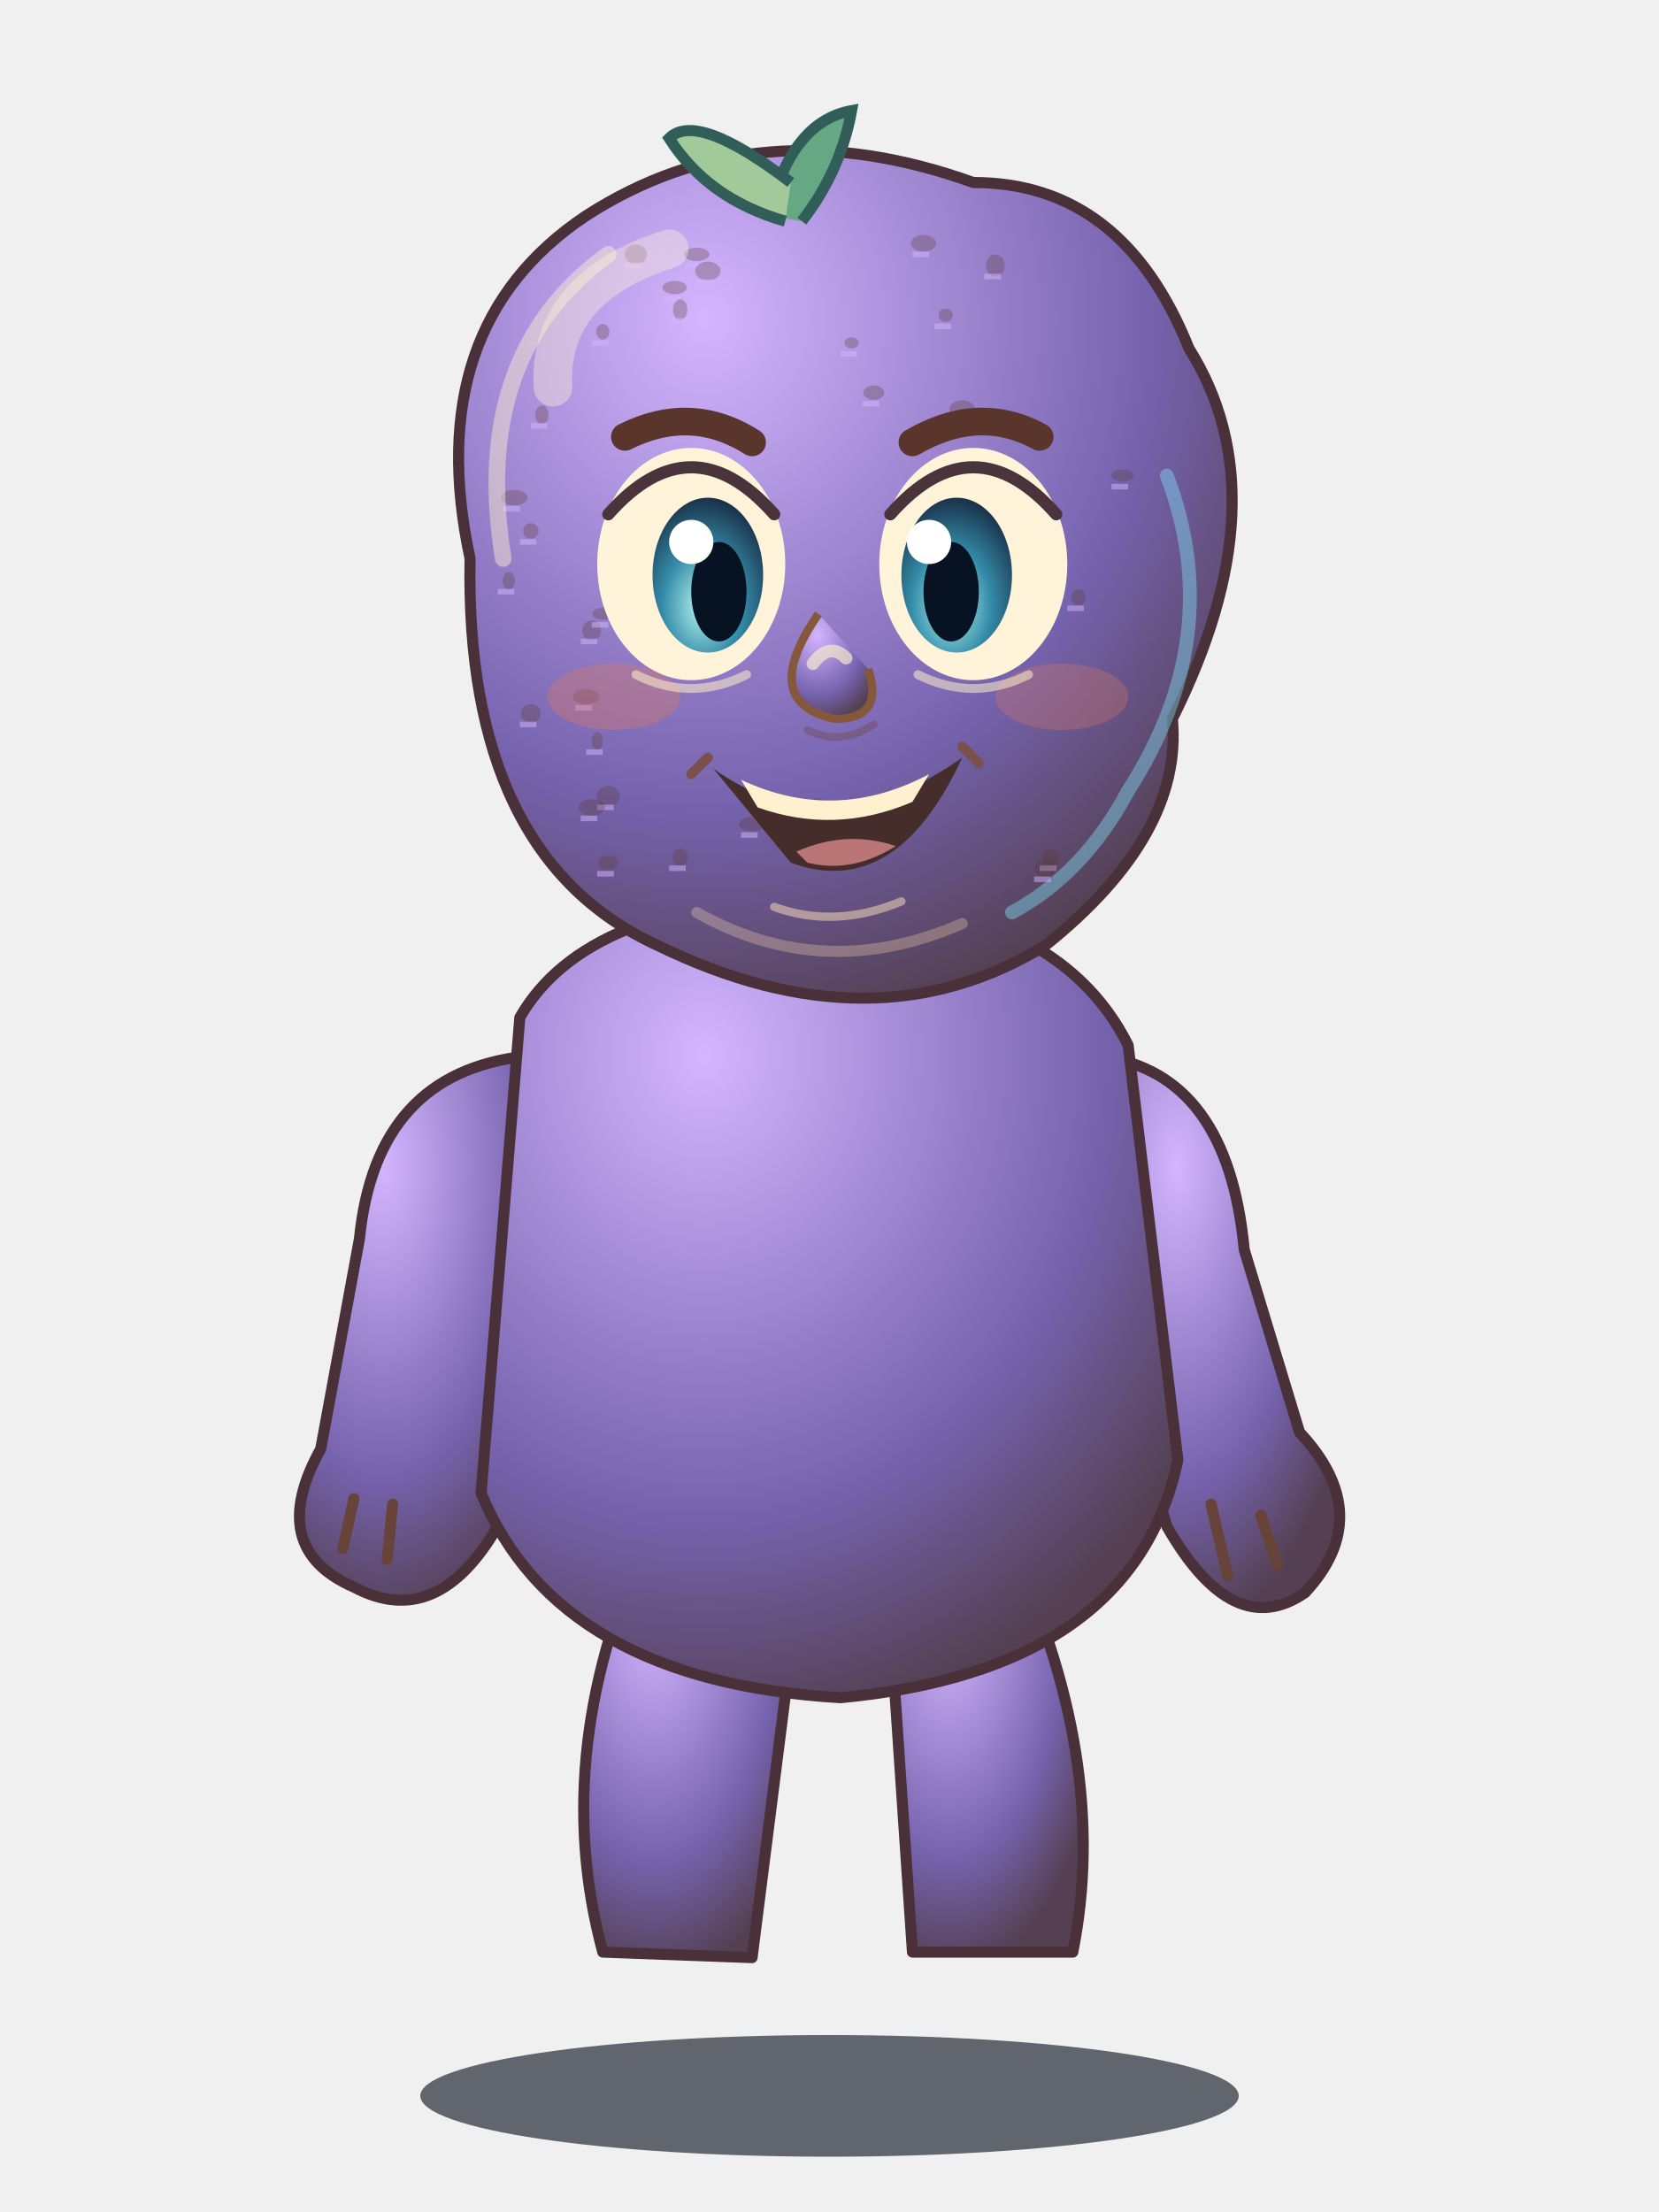
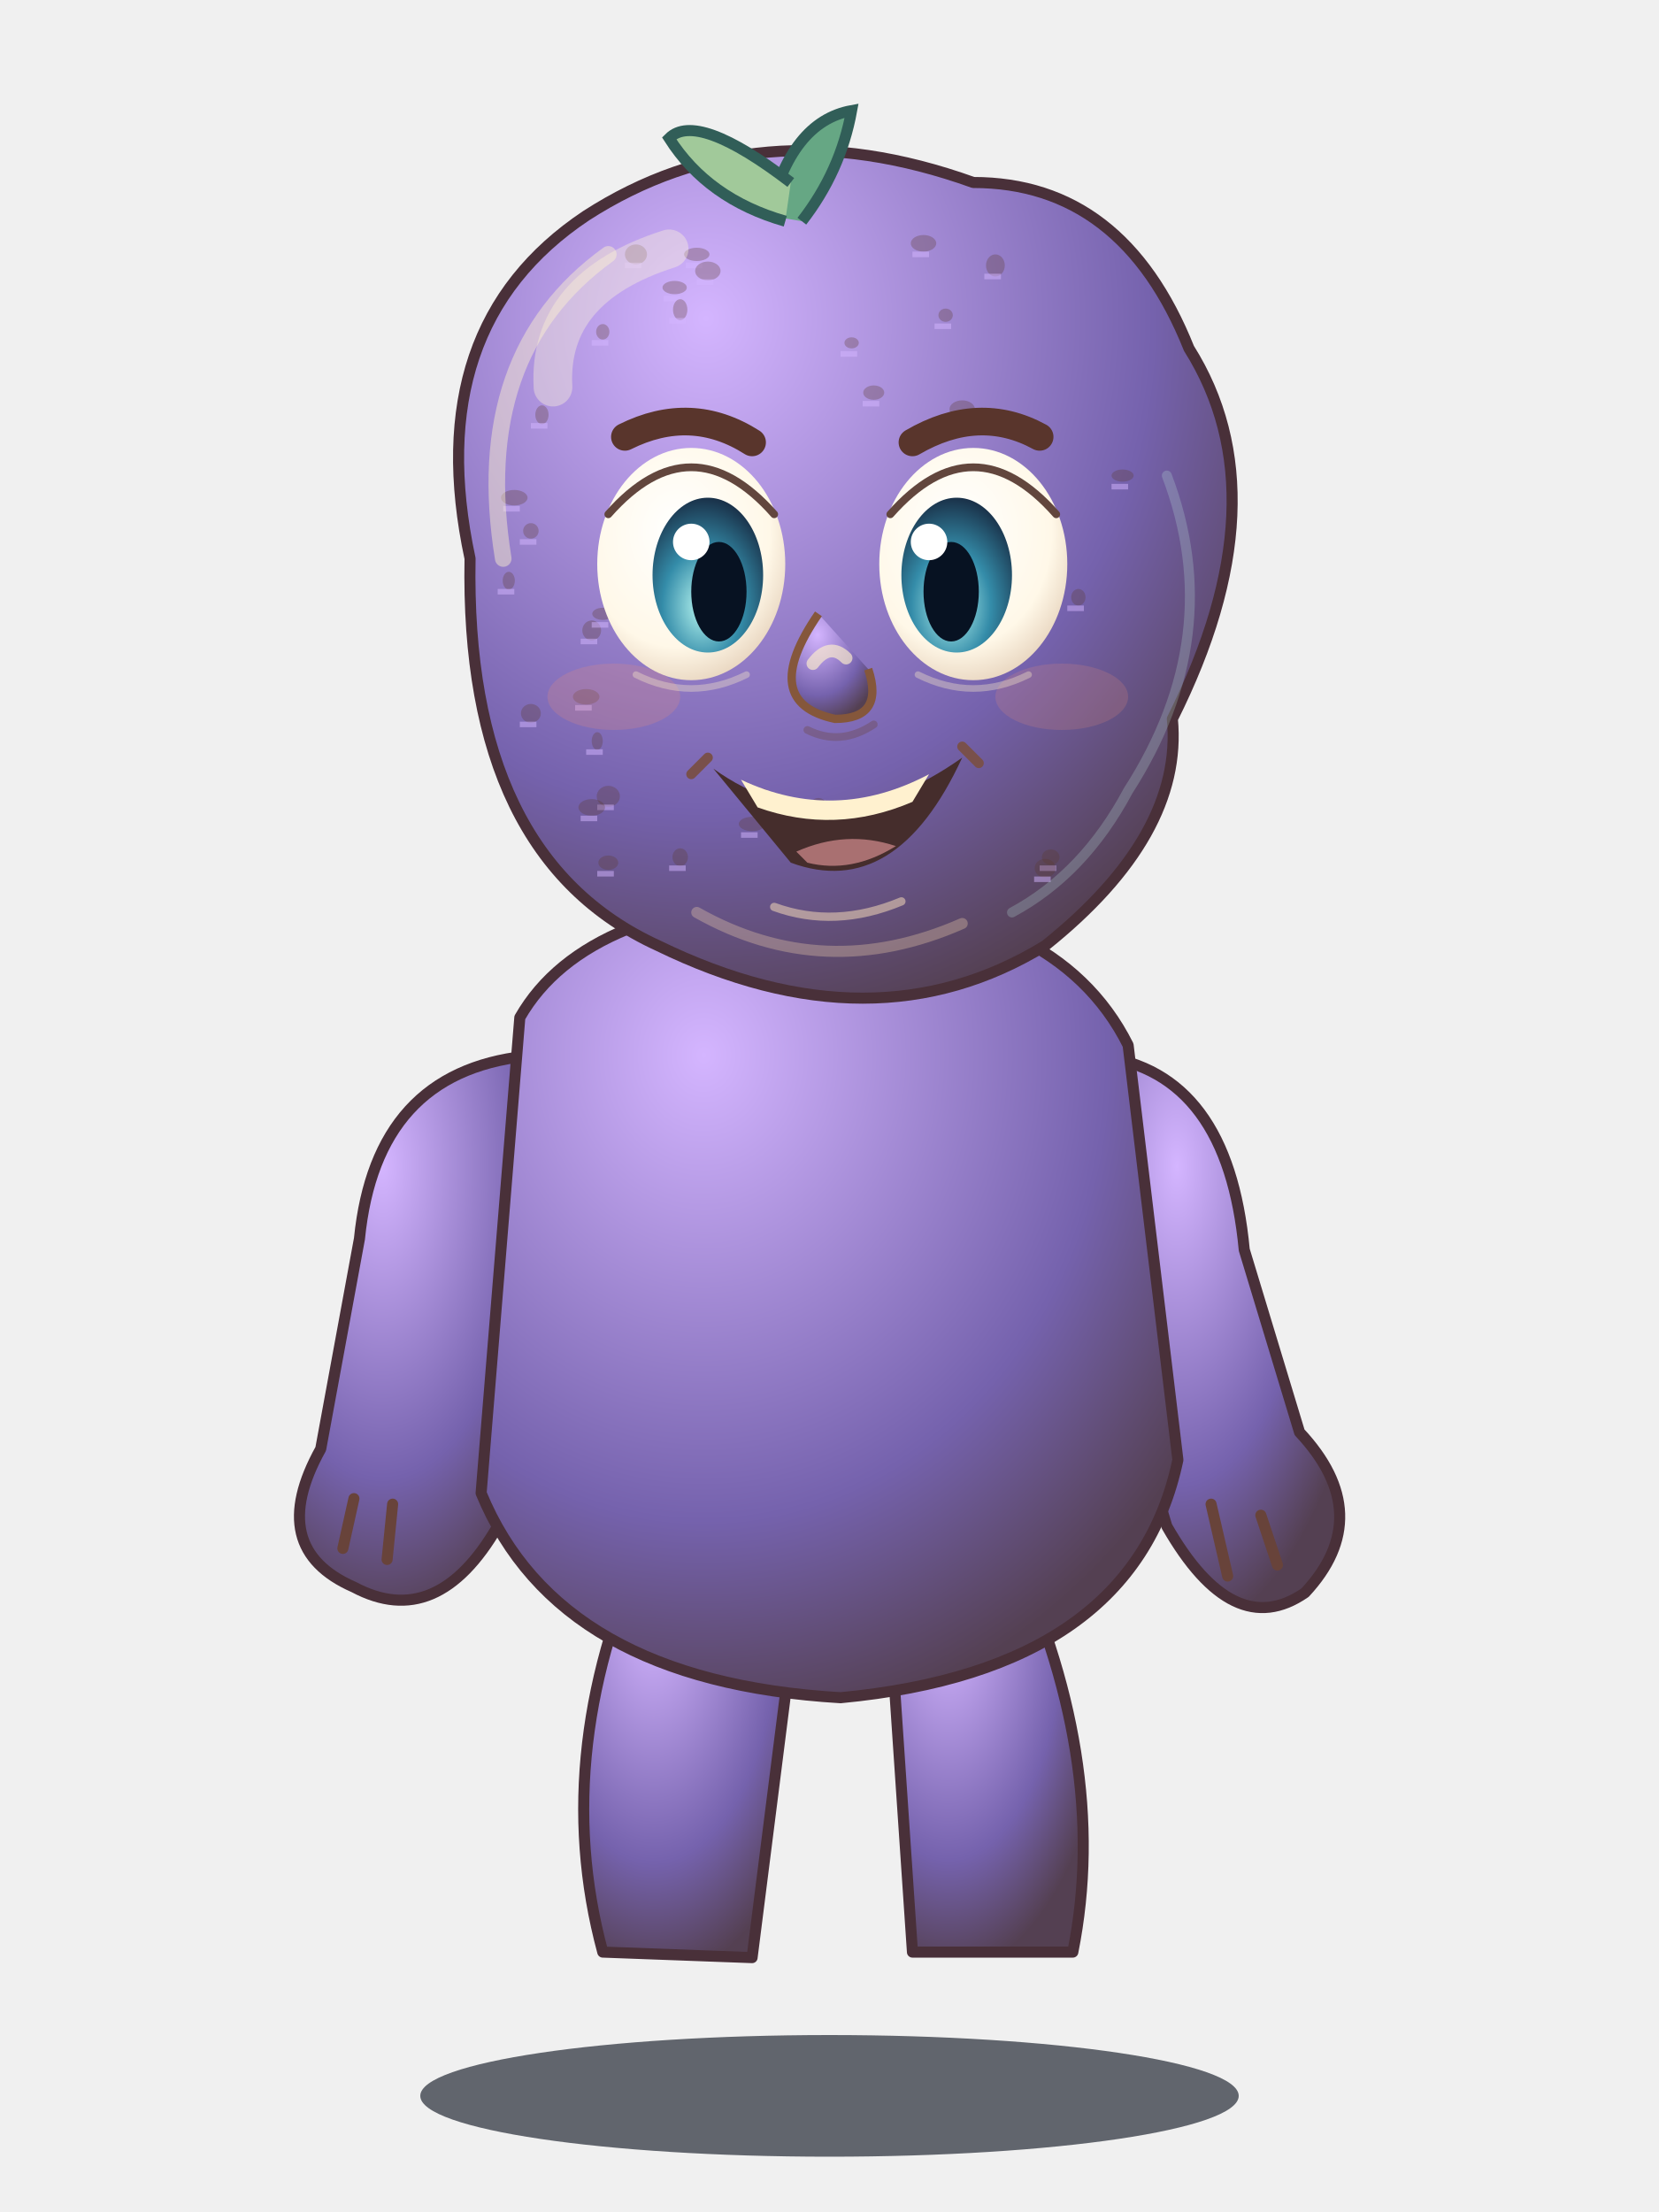
<svg xmlns="http://www.w3.org/2000/svg" viewBox="0 0 300 400">
+   <defs>
+     <radialGradient id="face-pearl" cx=".42" cy=".36" r=".8">
+       <stop stop-color="#ffffff" />
+       <stop offset=".62" stop-color="#fff8e8" />
+       <stop offset="1" stop-color="#d8bda3" />
+     </radialGradient>
+   </defs>
  <defs>
    <radialGradient id="skin" cx=".32" cy=".2" r=".85">
      <stop stop-color="#d4b5ff" />
      <stop offset=".68" stop-color="#7562ad" />
      <stop offset="1" stop-color="#544052" />
    </radialGradient>
    <linearGradient id="cloth" x2=".8" y2="1">
      <stop stop-color="#3d5b75" />
      <stop offset=".5" stop-color="#253648" />
      <stop offset="1" stop-color="#101b2d" />
    </linearGradient>
    <linearGradient id="metal" x2=".75" y2="1">
      <stop stop-color="#dce6e9" />
      <stop offset=".3" stop-color="#7e98ac" />
      <stop offset=".48" stop-color="#e1e9eb" />
      <stop offset=".55" stop-color="#496477" />
      <stop offset="1" stop-color="#192c40" />
    </linearGradient>
    <linearGradient id="trim" x2="1" y2="1">
      <stop stop-color="#edfcff" />
      <stop offset=".4" stop-color="#bd8bff" />
      <stop offset="1" stop-color="#287c9f" />
    </linearGradient>
    <linearGradient id="leather" x2=".8" y2="1">
      <stop stop-color="#c59269" />
      <stop offset=".5" stop-color="#855339" />
      <stop offset="1" stop-color="#392722" />
    </linearGradient>
    <linearGradient id="hair" x2=".3" y2="1">
      <stop stop-color="#8f5a36" />
      <stop offset=".6" stop-color="#492b25" />
      <stop offset="1" stop-color="#241b22" />
    </linearGradient>
    <radialGradient id="lens" cx=".3" cy=".15">
      <stop stop-color="#84d9ef" />
      <stop offset=".6" stop-color="#153e64" />
      <stop offset="1" stop-color="#09182b" />
    </radialGradient>
  </defs>
  <ellipse cx="150" cy="379" rx="74" ry="11" fill="#020916" opacity=".6" />
  <g stroke="#493039" stroke-width="2" stroke-linejoin="round">
    <path d="M118 276Q99 316 109 353L136 354L145 283Z" fill="url(#skin)" />
    <path d="M160 279L165 353L194 353Q201 318 182 278Z" fill="url(#skin)" />
    <path d="M95 191Q68 194 65 224L58 262Q48 280 64 287Q79 295 90 276L101 235Z" fill="url(#skin)" />
    <path d="M199 191Q222 194 225 226L235 259Q249 274 236 288Q223 297 211 276L199 236Z" fill="url(#skin)" />
    <path d="M94 184Q106 163 148 162Q191 163 204 189L213 264Q205 302 152 307Q101 304 87 270Z" fill="url(#skin)" />
    <path d="M85 101Q76 59 106 39Q137 19 176 33Q203 33 215 63Q232 90 212 130Q214 151 189 171Q158 190 119 171Q84 155 85 101Z" fill="url(#skin)" />
  </g>
  <ellipse cx="153" cy="150" rx="1.3" ry="1.8" fill="#59392d" opacity=".3" />
  <path d="M151 152l3 0" stroke="#d4b5ff" opacity=".5" />
  <ellipse cx="195" cy="108" rx="1.3" ry="1.5" fill="#59392d" opacity=".3" />
  <path d="M193 110l3 0" stroke="#d4b5ff" opacity=".5" />
  <ellipse cx="93" cy="90" rx="2.4" ry="1.4" fill="#59392d" opacity=".3" />
  <path d="M91 92l3 0" stroke="#d4b5ff" opacity=".5" />
  <ellipse cx="110" cy="144" rx="2.1" ry="1.9" fill="#59392d" opacity=".3" />
  <path d="M108 146l3 0" stroke="#d4b5ff" opacity=".5" />
  <ellipse cx="180" cy="48" rx="1.7" ry="2.0" fill="#59392d" opacity=".3" />
  <path d="M178 50l3 0" stroke="#d4b5ff" opacity=".5" />
  <ellipse cx="190" cy="155" rx="1.6" ry="1.4" fill="#59392d" opacity=".3" />
  <path d="M188 157l3 0" stroke="#d4b5ff" opacity=".5" />
  <ellipse cx="106" cy="126" rx="2.4" ry="1.4" fill="#59392d" opacity=".3" />
  <path d="M104 128l3 0" stroke="#d4b5ff" opacity=".5" />
  <ellipse cx="107" cy="146" rx="2.4" ry="1.5" fill="#59392d" opacity=".3" />
  <path d="M105 148l3 0" stroke="#d4b5ff" opacity=".5" />
  <ellipse cx="154" cy="62" rx="1.3" ry="1.0" fill="#59392d" opacity=".3" />
  <path d="M152 64l3 0" stroke="#d4b5ff" opacity=".5" />
  <ellipse cx="122" cy="52" rx="2.2" ry="1.2" fill="#59392d" opacity=".3" />
  <path d="M120 54l3 0" stroke="#d4b5ff" opacity=".5" />
  <ellipse cx="189" cy="157" rx="1.9" ry="1.7" fill="#59392d" opacity=".3" />
  <path d="M187 159l3 0" stroke="#d4b5ff" opacity=".5" />
  <ellipse cx="107" cy="114" rx="1.7" ry="1.8" fill="#59392d" opacity=".3" />
  <path d="M105 116l3 0" stroke="#d4b5ff" opacity=".5" />
  <ellipse cx="110" cy="156" rx="1.8" ry="1.3" fill="#59392d" opacity=".3" />
  <path d="M108 158l3 0" stroke="#d4b5ff" opacity=".5" />
  <ellipse cx="126" cy="46" rx="2.3" ry="1.2" fill="#59392d" opacity=".3" />
  <path d="M124 48l3 0" stroke="#d4b5ff" opacity=".5" />
  <ellipse cx="92" cy="105" rx="1.1" ry="1.6" fill="#59392d" opacity=".3" />
  <path d="M90 107l3 0" stroke="#d4b5ff" opacity=".5" />
  <ellipse cx="158" cy="71" rx="1.9" ry="1.3" fill="#59392d" opacity=".3" />
  <path d="M156 73l3 0" stroke="#d4b5ff" opacity=".5" />
  <ellipse cx="171" cy="57" rx="1.3" ry="1.2" fill="#59392d" opacity=".3" />
  <path d="M169 59l3 0" stroke="#d4b5ff" opacity=".5" />
  <ellipse cx="136" cy="149" rx="2.4" ry="1.3" fill="#59392d" opacity=".3" />
  <path d="M134 151l3 0" stroke="#d4b5ff" opacity=".5" />
  <ellipse cx="123" cy="56" rx="1.3" ry="1.9" fill="#59392d" opacity=".3" />
  <path d="M121 58l3 0" stroke="#d4b5ff" opacity=".5" />
  <ellipse cx="96" cy="129" rx="1.8" ry="1.7" fill="#59392d" opacity=".3" />
  <path d="M94 131l3 0" stroke="#d4b5ff" opacity=".5" />
  <ellipse cx="167" cy="44" rx="2.3" ry="1.5" fill="#59392d" opacity=".3" />
  <path d="M165 46l3 0" stroke="#d4b5ff" opacity=".5" />
  <ellipse cx="123" cy="155" rx="1.4" ry="1.6" fill="#59392d" opacity=".3" />
  <path d="M121 157l3 0" stroke="#d4b5ff" opacity=".5" />
  <ellipse cx="148" cy="146" rx="1.6" ry="1.7" fill="#59392d" opacity=".3" />
  <path d="M146 148l3 0" stroke="#d4b5ff" opacity=".5" />
  <ellipse cx="128" cy="49" rx="2.3" ry="1.7" fill="#59392d" opacity=".3" />
  <path d="M126 51l3 0" stroke="#d4b5ff" opacity=".5" />
  <ellipse cx="96" cy="96" rx="1.4" ry="1.4" fill="#59392d" opacity=".3" />
  <path d="M94 98l3 0" stroke="#d4b5ff" opacity=".5" />
  <ellipse cx="203" cy="86" rx="2.0" ry="1.1" fill="#59392d" opacity=".3" />
  <path d="M201 88l3 0" stroke="#d4b5ff" opacity=".5" />
  <ellipse cx="98" cy="75" rx="1.2" ry="1.7" fill="#59392d" opacity=".3" />
  <path d="M96 77l3 0" stroke="#d4b5ff" opacity=".5" />
  <ellipse cx="138" cy="144" rx="1.2" ry="1.4" fill="#59392d" opacity=".3" />
  <path d="M136 146l3 0" stroke="#d4b5ff" opacity=".5" />
  <ellipse cx="190" cy="97" rx="1.7" ry="1.9" fill="#59392d" opacity=".3" />
  <path d="M188 99l3 0" stroke="#d4b5ff" opacity=".5" />
  <ellipse cx="109" cy="111" rx="1.9" ry="1.1" fill="#59392d" opacity=".3" />
  <path d="M107 113l3 0" stroke="#d4b5ff" opacity=".5" />
  <ellipse cx="108" cy="134" rx="1.0" ry="1.6" fill="#59392d" opacity=".3" />
  <path d="M106 136l3 0" stroke="#d4b5ff" opacity=".5" />
  <ellipse cx="174" cy="74" rx="2.3" ry="1.6" fill="#59392d" opacity=".3" />
  <path d="M172 76l3 0" stroke="#d4b5ff" opacity=".5" />
  <ellipse cx="109" cy="60" rx="1.2" ry="1.4" fill="#59392d" opacity=".3" />
  <path d="M107 62l3 0" stroke="#d4b5ff" opacity=".5" />
  <ellipse cx="115" cy="46" rx="2.0" ry="1.8" fill="#59392d" opacity=".3" />
  <path d="M113 48l3 0" stroke="#d4b5ff" opacity=".5" />
  <path d="M100 70Q99 52 121 45" stroke="#fff6d9" opacity=".38" stroke-width="7" stroke-linecap="round" fill="none" />
  <path d="M91 101Q85 64 110 46" fill="none" stroke="#fff4ce" stroke-width="3" stroke-linecap="round" opacity=".45" />
-   <path d="M211 86Q222 115 204 143Q196 158 183 165" fill="none" stroke="#82ecff" stroke-width="2.5" stroke-linecap="round" opacity=".4" />
+   <path d="M211 86Q222 115 204 143Q196 158 183 165" fill="none" stroke="#bce8df" stroke-width="1.8" stroke-linecap="round" opacity=".24" />
  <path d="M126 165Q149 178 174 167" fill="none" stroke="#ffdfb1" stroke-width="2" stroke-linecap="round" opacity=".3" />
-   <ellipse cx="111" cy="126" rx="12" ry="6" fill="#dc785e" opacity=".35" />
-   <ellipse cx="192" cy="126" rx="12" ry="6" fill="#dc785e" opacity=".3" />
+   <ellipse cx="111" cy="126" rx="12" ry="6" fill="#e88b79" opacity=".23" />
+   <ellipse cx="192" cy="126" rx="12" ry="6" fill="#e88b79" opacity=".2" />
  <path d="M113 79Q125 73 136 80M165 80Q177 73 188 79" fill="none" stroke="#59352c" stroke-width="5" stroke-linecap="round" />
  <g>
-     <ellipse cx="125" cy="102" rx="17" ry="21" fill="#fff4d9" />
-     <ellipse cx="176" cy="102" rx="17" ry="21" fill="#fff4d9" />
+     <ellipse cx="125" cy="102" rx="17" ry="21" fill="url(#face-pearl)" />
+     <ellipse cx="176" cy="102" rx="17" ry="21" fill="url(#face-pearl)" />
    <defs>
      <radialGradient id="iris-finish-128" cx=".45" cy=".7" r=".75">
        <stop stop-color="#b7f6f0" />
        <stop offset=".48" stop-color="#348ca9" />
        <stop offset="1" stop-color="#16243b" />
      </radialGradient>
    </defs>
    <ellipse cx="128" cy="104" rx="10" ry="14" fill="url(#iris-finish-128)" />
    <defs>
      <radialGradient id="iris-finish-173" cx=".45" cy=".7" r=".75">
        <stop stop-color="#b7f6f0" />
        <stop offset=".48" stop-color="#348ca9" />
        <stop offset="1" stop-color="#16243b" />
      </radialGradient>
    </defs>
    <ellipse cx="173" cy="104" rx="10" ry="14" fill="url(#iris-finish-173)" />
    <ellipse cx="130" cy="107" rx="5" ry="9" fill="#071222" />
    <ellipse cx="172" cy="107" rx="5" ry="9" fill="#071222" />
-     <circle cx="125" cy="98" r="4" fill="white" />
-     <circle cx="168" cy="98" r="4" fill="white" />
+     <circle cx="125" cy="98" r="3.3" fill="white" />
+     <circle cx="168" cy="98" r="3.3" fill="white" />
  </g>
  <path d="M148 111Q137 127 151 130Q160 130 157 121" fill="url(#skin)" stroke="#85573b" stroke-width="1.5" />
  <path d="M129 139Q150 154 174 137Q162 163 143 156Z" fill="#452d2c" />
  <path d="M134 141Q151 149 168 140L165 145Q151 151 137 146Z" fill="#fff1cf" />
  <path d="M64 271l-2 9m9-8-1 10m158-8 3 9m-12-11 3 13" stroke="#68433a" stroke-width="2" stroke-linecap="round" />
  <path d="M139 39Q143 22 154 20Q152 31 145 40" fill="#66a784" stroke="#315e58" stroke-width="2" />
  <path d="M143 33Q126 20 121 25Q128 36 142 40" fill="#a1c99a" stroke="#315e58" stroke-width="2" />
  <g data-face-finish="1">
-     <path d="M110 93Q125 76 140 93" fill="none" stroke="#49343b" stroke-width="2.2" stroke-linecap="round" />
-     <path d="M115 122Q125 127 135 122" fill="none" stroke="#fff0c9" stroke-width="1.6" opacity=".55" stroke-linecap="round" />
-     <path d="M161 93Q176 76 191 93" fill="none" stroke="#49343b" stroke-width="2.2" stroke-linecap="round" />
-     <path d="M166 122Q176 127 186 122" fill="none" stroke="#fff0c9" stroke-width="1.6" opacity=".55" stroke-linecap="round" />
-     <path d="M144 154Q153 150 162 153Q154 158 146 156Z" fill="#d88789" opacity=".8" />
+     <path d="M110 93Q125 76 140 93" fill="none" stroke="#62463d" stroke-width="1.4" stroke-linecap="round" />
+     <path d="M115 122Q125 127 135 122" fill="none" stroke="#fff0c9" stroke-width="1.2" opacity=".35" stroke-linecap="round" />
+     <path d="M161 93Q176 76 191 93" fill="none" stroke="#62463d" stroke-width="1.4" stroke-linecap="round" />
+     <path d="M166 122Q176 127 186 122" fill="none" stroke="#fff0c9" stroke-width="1.2" opacity=".35" stroke-linecap="round" />
+     <path d="M144 154Q153 150 162 153Q154 158 146 156Z" fill="#df9497" opacity=".65" />
    <path d="M128 137l-3 3m49-5 3 3" stroke="#79504b" stroke-width="1.8" stroke-linecap="round" />
    <path d="M140 164Q151 168 163 163" fill="none" stroke="#ffe3bb" stroke-width="1.5" opacity=".5" stroke-linecap="round" />
    <path d="M147 120q3-4 6-1" fill="none" stroke="#fff0cc" stroke-width="2.3" opacity=".65" stroke-linecap="round" />
    <path d="M146 132q6 3 12-1" fill="none" stroke="#69463e" stroke-width="1.4" opacity=".35" stroke-linecap="round" />
  </g>
</svg>
